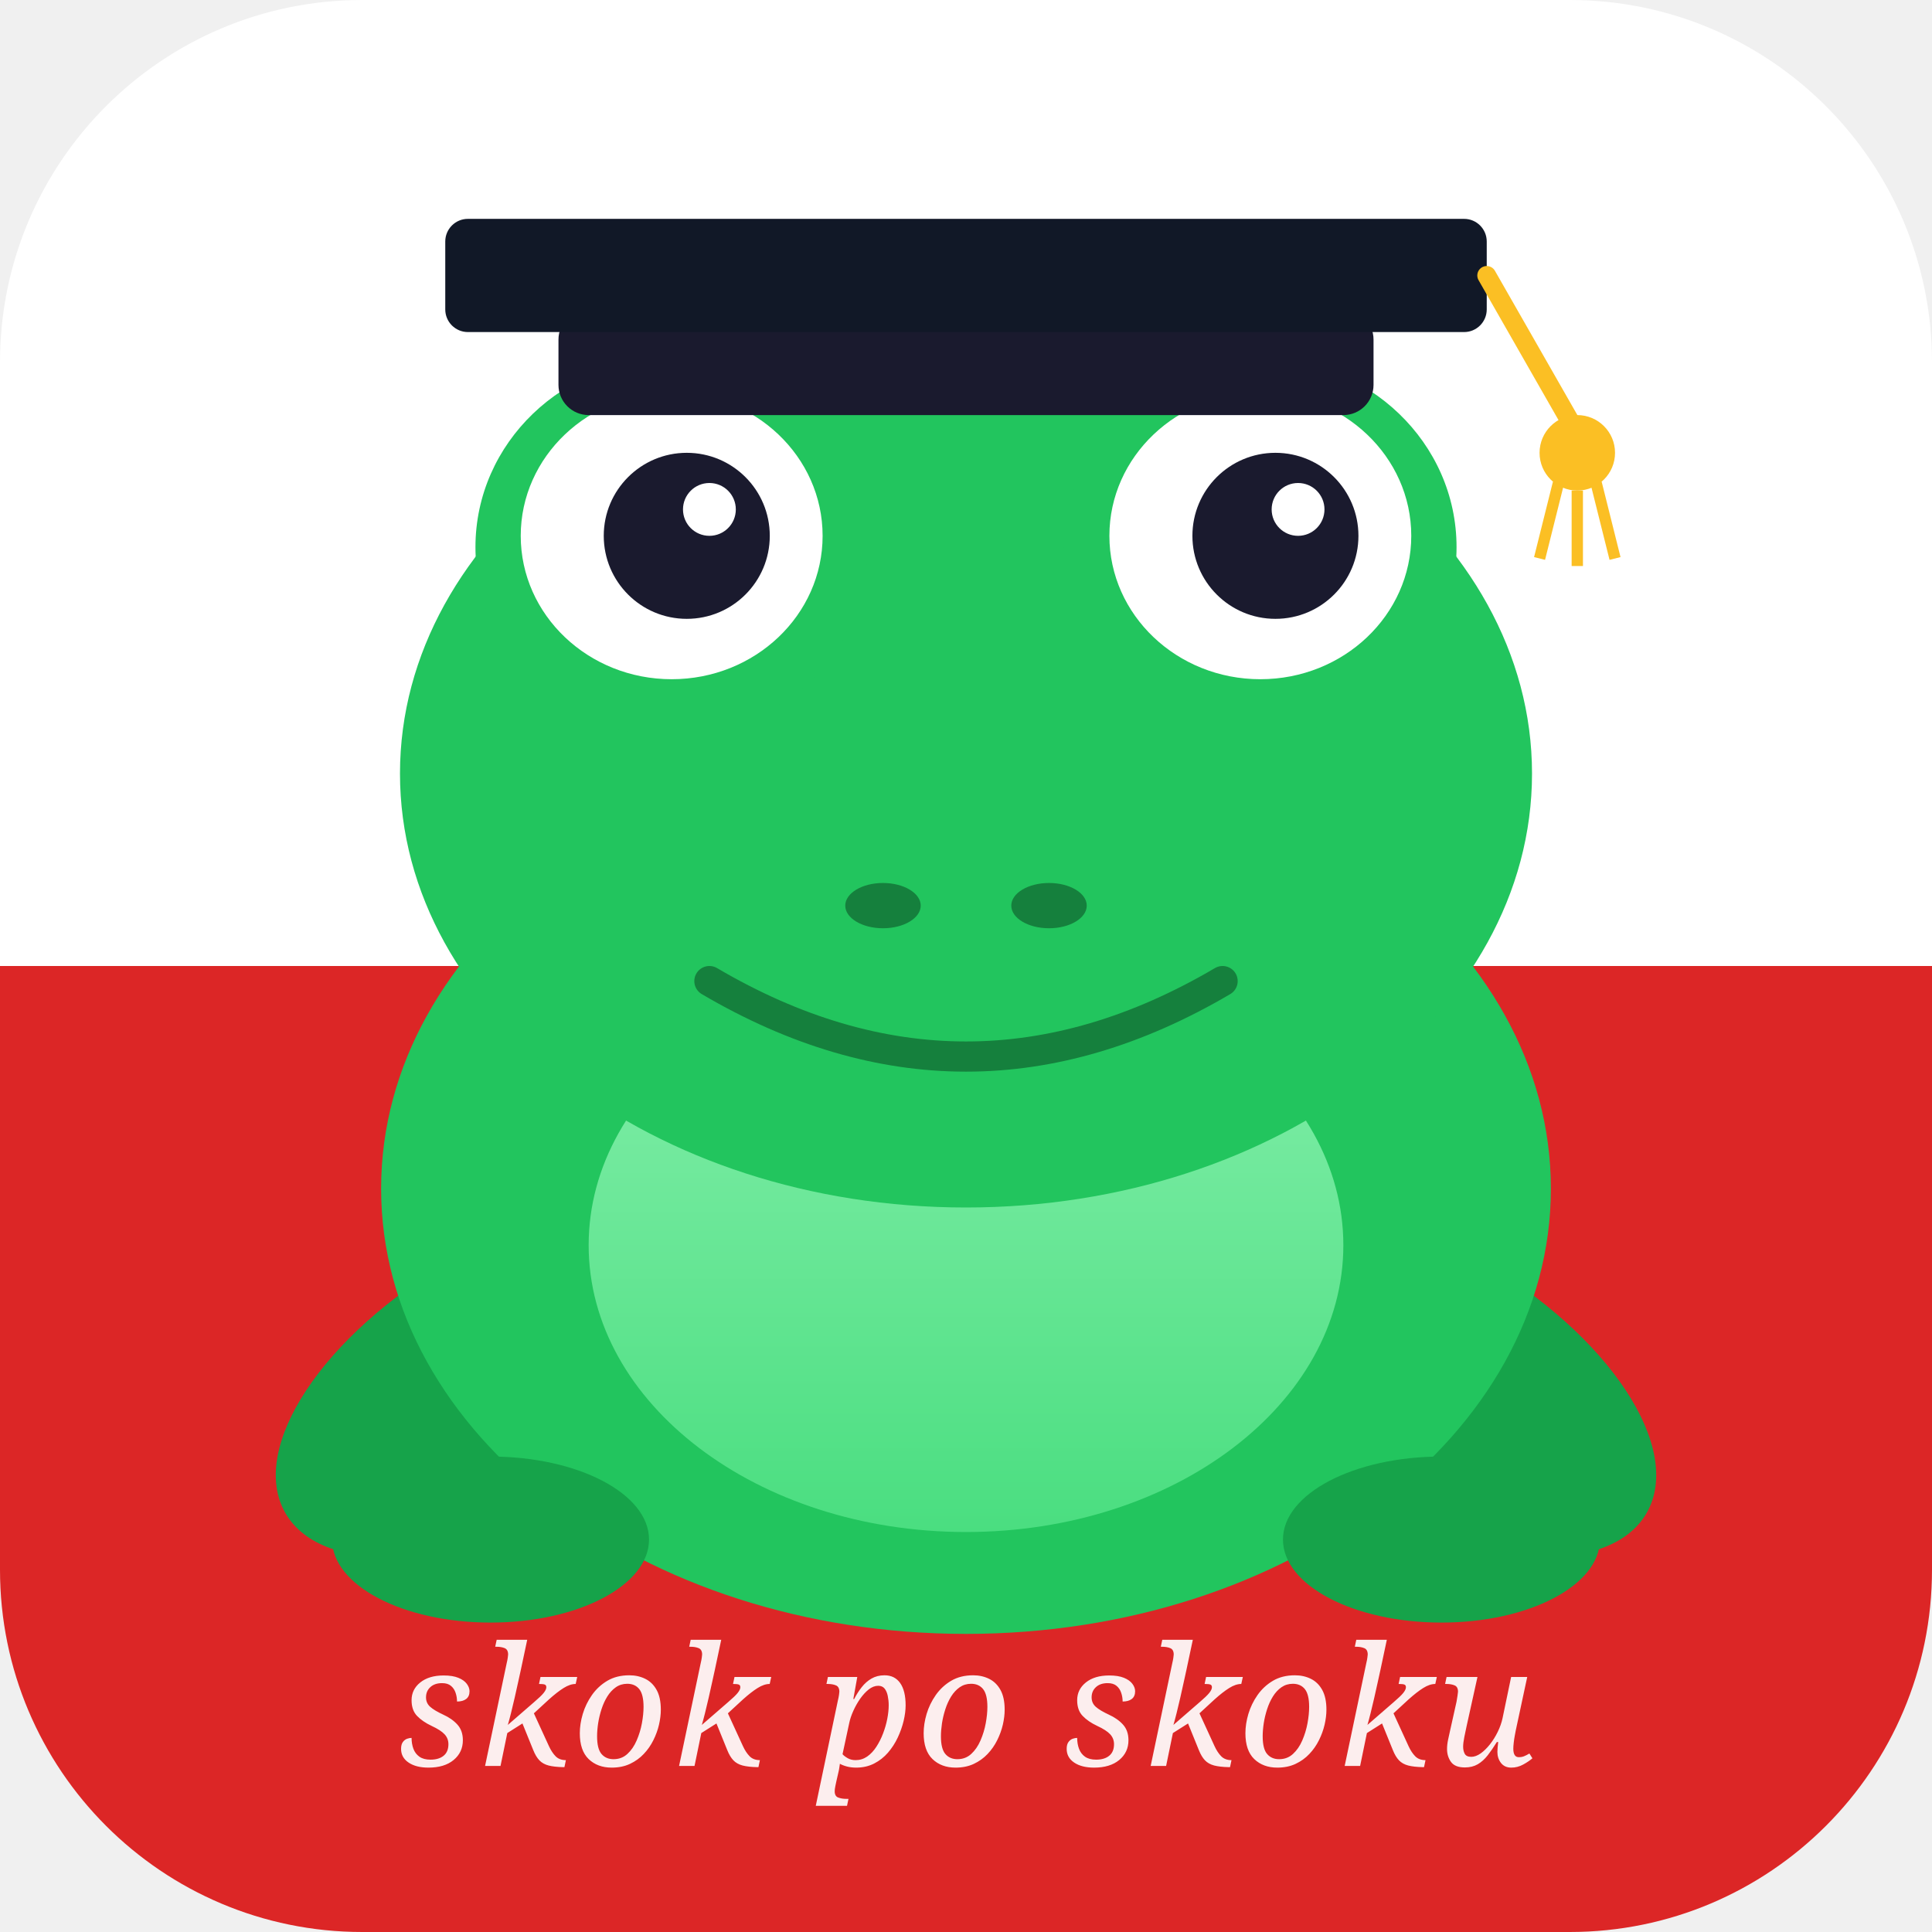
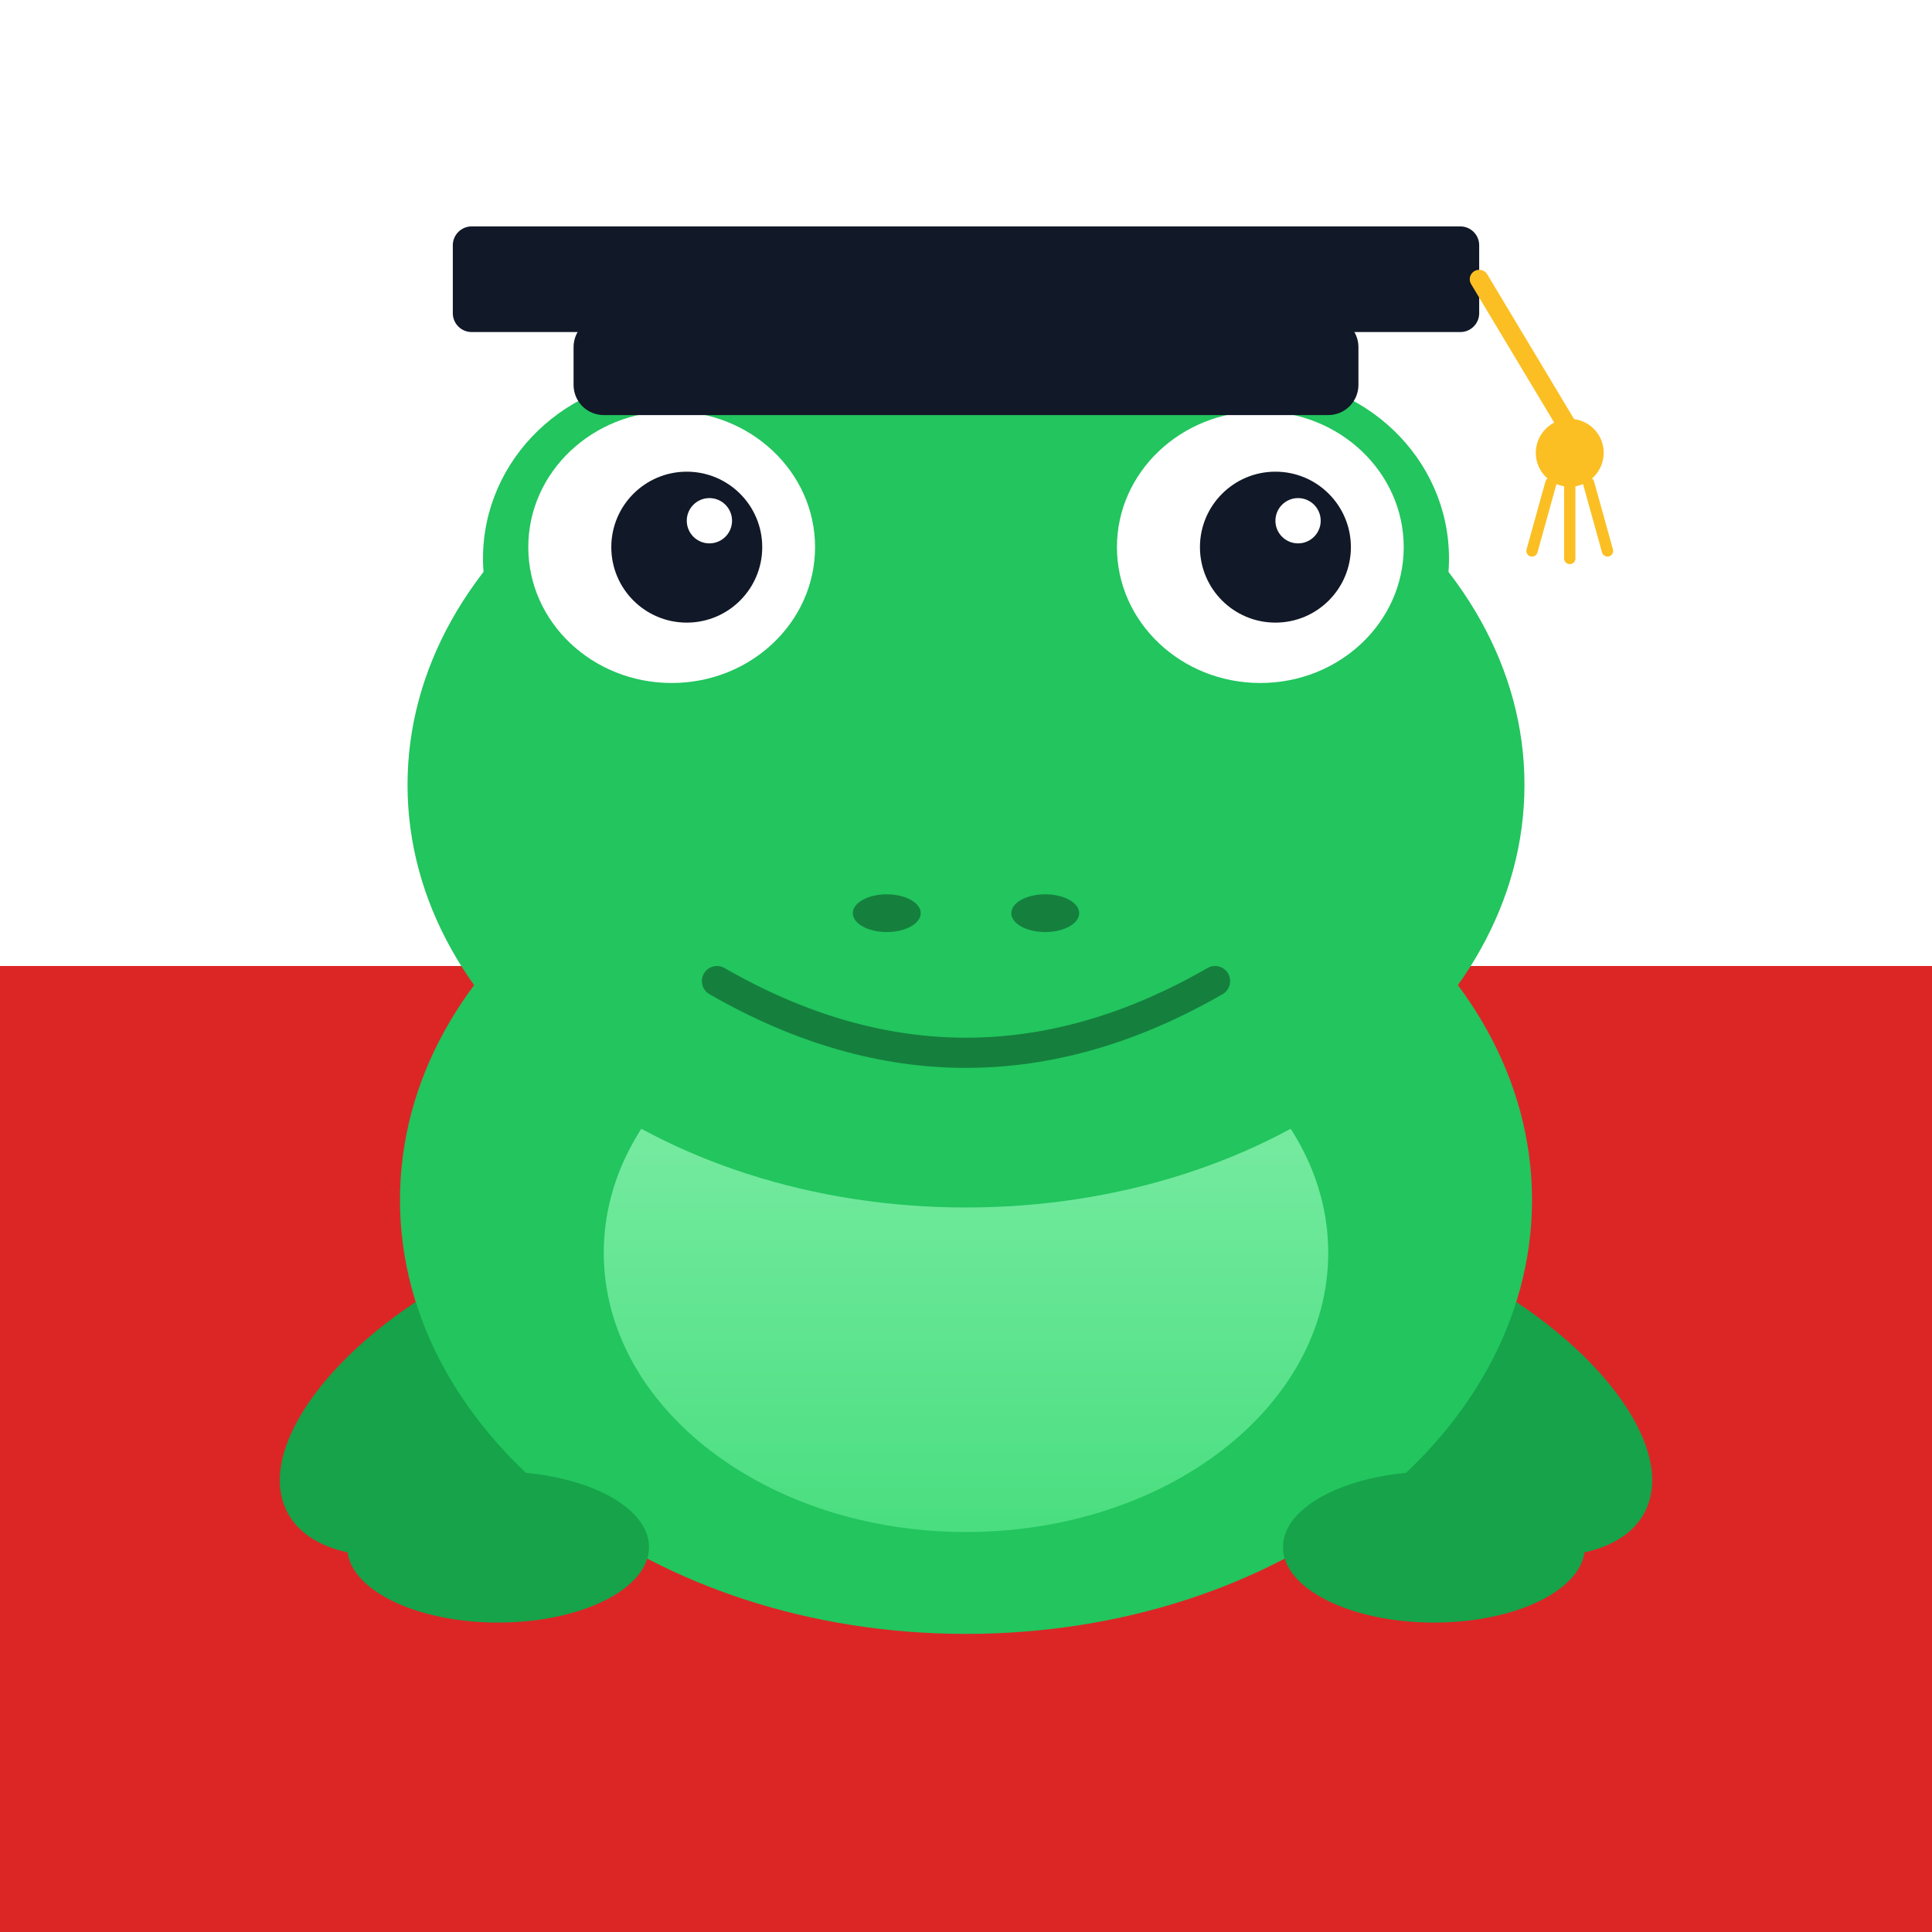
<svg xmlns="http://www.w3.org/2000/svg" viewBox="0 0 512 512">
  <defs>
    <linearGradient id="belly" x1="0" y1="0" x2="0" y2="1">
      <stop offset="0%" stop-color="#86efac" />
      <stop offset="100%" stop-color="#4ade80" />
    </linearGradient>
-     <clipPath id="rounded">
-       <rect width="512" height="512" rx="96" />
-     </clipPath>
  </defs>
-   <g clip-path="url(#rounded)">
-     <rect width="512" height="256" fill="#ffffff" />
-     <rect y="256" width="512" height="256" fill="#dc2626" />
-     <text x="256" y="468" text-anchor="middle" font-family="Georgia, serif" font-size="44" font-style="italic" fill="white" opacity="0.92" letter-spacing="1">skok po skoku</text>
-   </g>
-   <ellipse cx="138" cy="365" rx="72" ry="36" fill="#16a34a" transform="rotate(-30 138 365)" />
-   <ellipse cx="374" cy="365" rx="72" ry="36" fill="#16a34a" transform="rotate(30 374 365)" />
-   <ellipse cx="256" cy="315" rx="155" ry="118" fill="#22c55e" />
-   <ellipse cx="256" cy="330" rx="100" ry="76" fill="url(#belly)" />
-   <ellipse cx="256" cy="205" rx="150" ry="115" fill="#22c55e" />
-   <ellipse cx="178" cy="145" rx="52" ry="50" fill="#22c55e" />
-   <ellipse cx="334" cy="145" rx="52" ry="50" fill="#22c55e" />
-   <ellipse cx="178" cy="142" rx="40" ry="38" fill="white" />
-   <ellipse cx="334" cy="142" rx="40" ry="38" fill="white" />
-   <circle cx="182" cy="142" r="22" fill="#1a1a2e" />
-   <circle cx="338" cy="142" r="22" fill="#1a1a2e" />
-   <circle cx="188" cy="135" r="7" fill="white" />
-   <circle cx="344" cy="135" r="7" fill="white" />
-   <path d="M 188 260 Q 256 300 324 260" stroke="#15803d" stroke-width="8" fill="none" stroke-linecap="round" />
-   <ellipse cx="234" cy="240" rx="10" ry="6" fill="#15803d" />
-   <ellipse cx="278" cy="240" rx="10" ry="6" fill="#15803d" />
-   <ellipse cx="130" cy="408" rx="42" ry="22" fill="#16a34a" />
-   <ellipse cx="382" cy="408" rx="42" ry="22" fill="#16a34a" />
-   <rect x="148" y="82" width="216" height="28" rx="8" fill="#1a1a2e" />
-   <rect x="118" y="58" width="276" height="30" rx="6" fill="#111827" />
-   <line x1="394" y1="73" x2="418" y2="115" stroke="#fbbf24" stroke-width="5" stroke-linecap="round" />
-   <circle cx="418" cy="120" r="10" fill="#fbbf24" />
-   <line x1="413" y1="128" x2="408" y2="148" stroke="#fbbf24" stroke-width="3" />
-   <line x1="418" y1="130" x2="418" y2="150" stroke="#fbbf24" stroke-width="3" />
-   <line x1="423" y1="128" x2="428" y2="148" stroke="#fbbf24" stroke-width="3" />
+   <rect width="512" height="256" rx="0" fill="#ffffff" />
+   <rect y="256" width="512" height="256" fill="#dc2626" />
+   <rect width="512" height="512" rx="96" fill="none" stroke="#dc2626" stroke-width="0" />
+   <ellipse cx="138" cy="368" rx="70" ry="34" fill="#16a34a" transform="rotate(-28 138 368)" />
+   <ellipse cx="374" cy="368" rx="70" ry="34" fill="#16a34a" transform="rotate(28 374 368)" />
+   <ellipse cx="256" cy="318" rx="150" ry="115" fill="#22c55e" />
+   <ellipse cx="256" cy="332" rx="96" ry="74" fill="url(#belly)" />
+   <ellipse cx="256" cy="208" rx="148" ry="112" fill="#22c55e" />
+   <ellipse cx="178" cy="148" rx="50" ry="48" fill="#22c55e" />
+   <ellipse cx="334" cy="148" rx="50" ry="48" fill="#22c55e" />
+   <ellipse cx="178" cy="145" rx="38" ry="36" fill="white" />
+   <ellipse cx="334" cy="145" rx="38" ry="36" fill="white" />
+   <circle cx="182" cy="145" r="20" fill="#111827" />
+   <circle cx="338" cy="145" r="20" fill="#111827" />
+   <circle cx="188" cy="138" r="6" fill="white" />
+   <circle cx="344" cy="138" r="6" fill="white" />
+   <path d="M 190 260 Q 256 298 322 260" stroke="#15803d" stroke-width="8" fill="none" stroke-linecap="round" />
+   <ellipse cx="235" cy="242" rx="9" ry="5" fill="#15803d" />
+   <ellipse cx="277" cy="242" rx="9" ry="5" fill="#15803d" />
+   <ellipse cx="132" cy="410" rx="40" ry="20" fill="#16a34a" />
+   <ellipse cx="380" cy="410" rx="40" ry="20" fill="#16a34a" />
+   <rect x="152" y="84" width="208" height="26" rx="8" fill="#111827" />
+   <rect x="120" y="60" width="272" height="28" rx="5" fill="#111827" />
+   <line x1="392" y1="74" x2="416" y2="114" stroke="#fbbf24" stroke-width="5" stroke-linecap="round" />
+   <circle cx="416" cy="120" r="9" fill="#fbbf24" />
+   <line x1="411" y1="128" x2="406" y2="146" stroke="#fbbf24" stroke-width="3" stroke-linecap="round" />
+   <line x1="416" y1="129" x2="416" y2="148" stroke="#fbbf24" stroke-width="3" stroke-linecap="round" />
+   <line x1="421" y1="128" x2="426" y2="146" stroke="#fbbf24" stroke-width="3" stroke-linecap="round" />
</svg>
